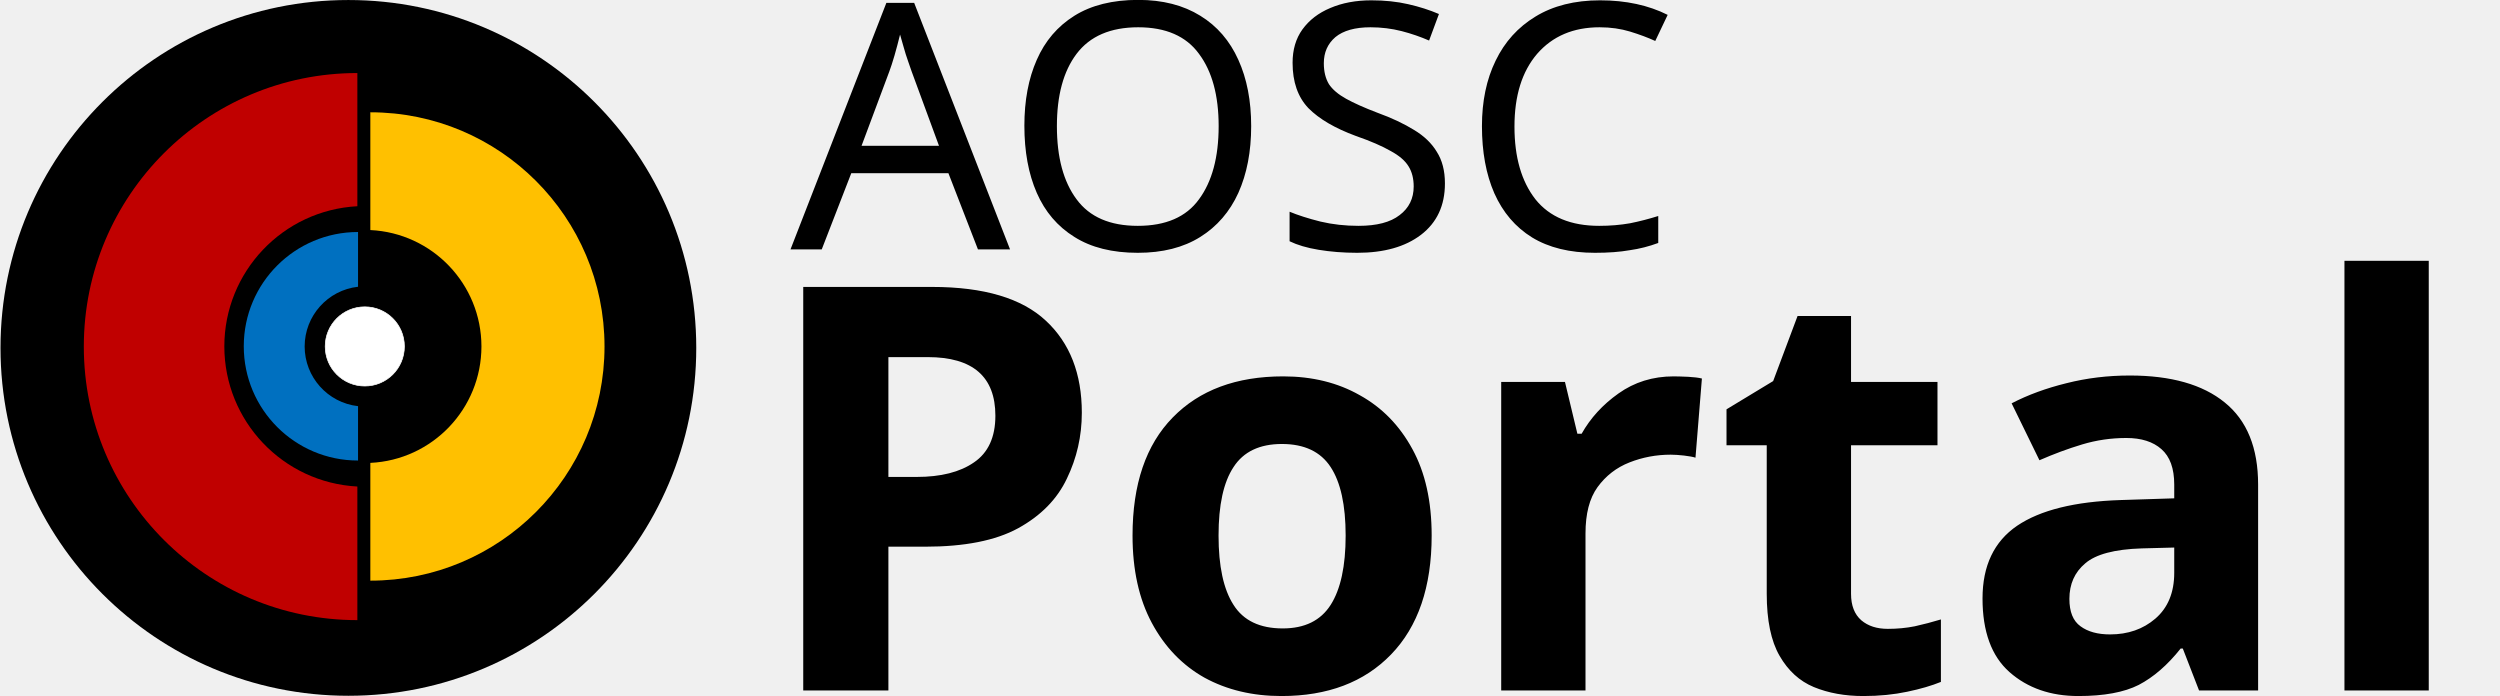
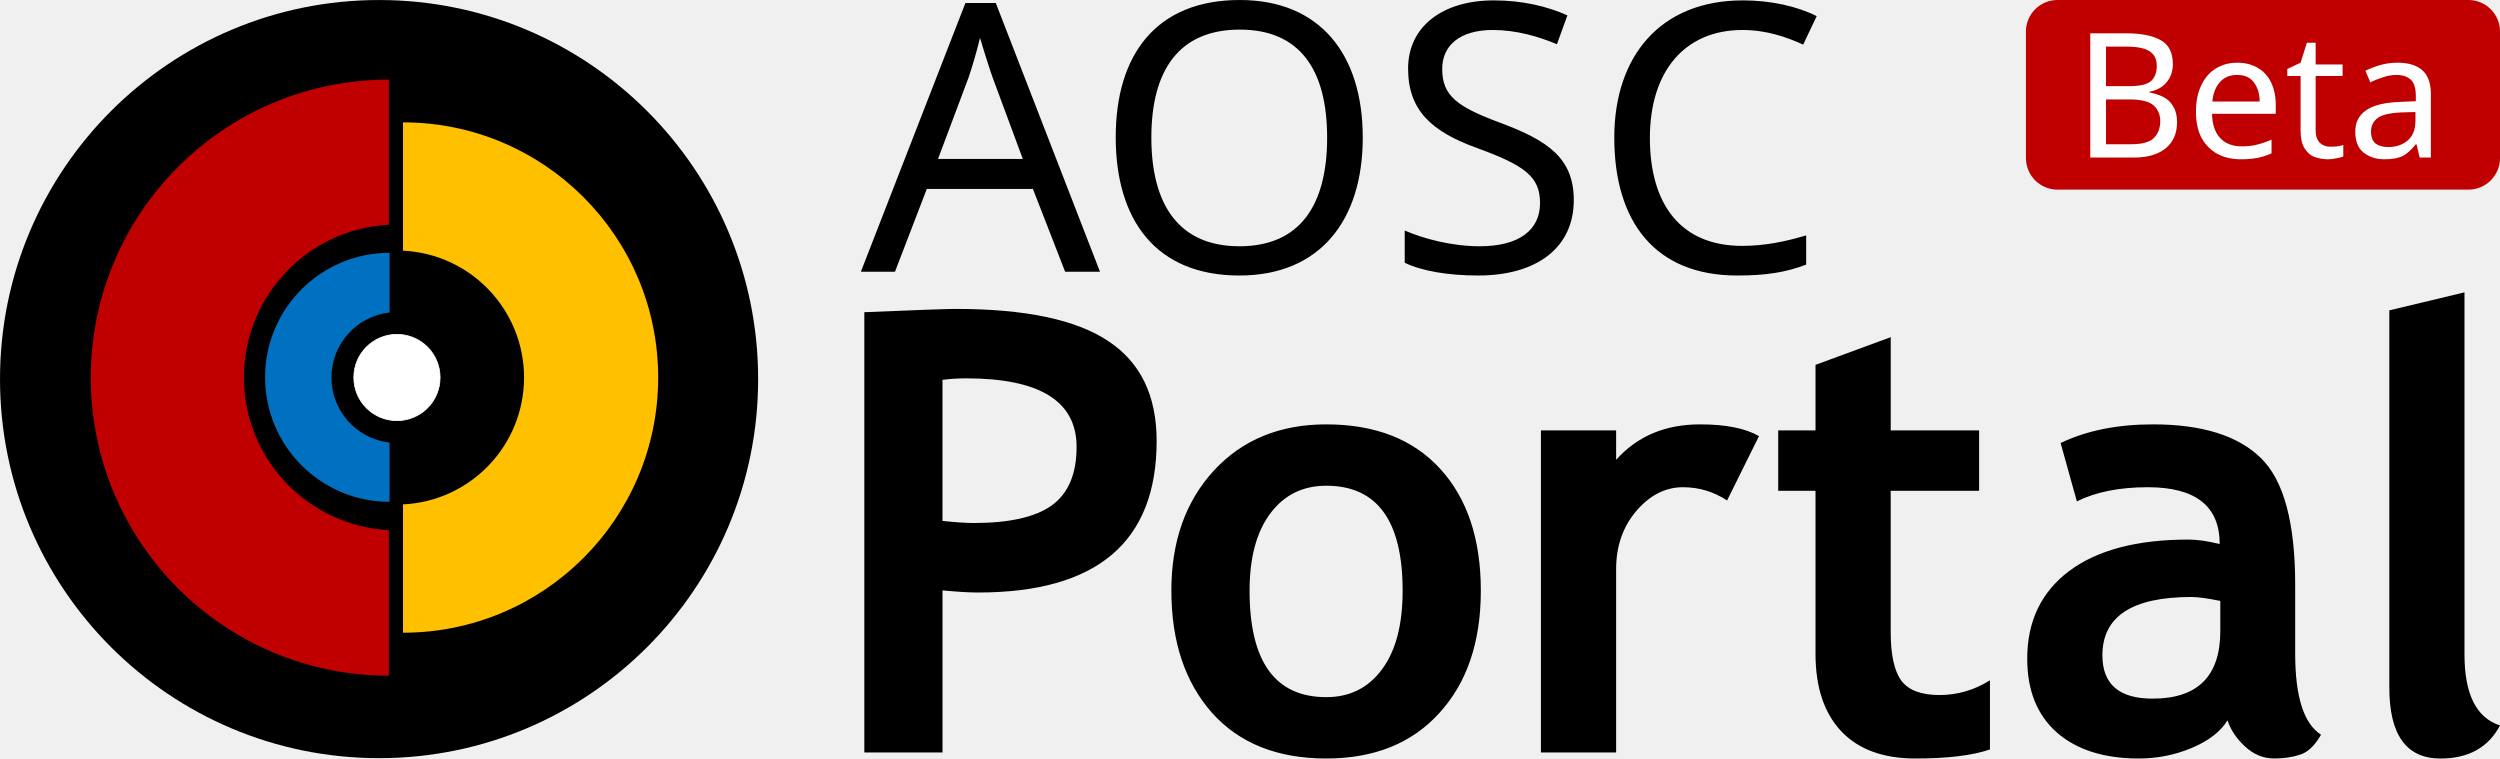
- <svg xmlns="http://www.w3.org/2000/svg" width="345" height="96" viewBox="0 0 91.281 25.4">
-   <g transform="matrix(.02673 0 0 .02673 -.687 -2.062)">
-     <circle cx="501.58" cy="552.362" r="475.191" style="color:#000;display:inline;overflow:visible;visibility:visible;opacity:1;fill:#000;fill-opacity:1;fill-rule:nonzero;stroke:none;stroke-width:2.299;stroke-linejoin:miter;stroke-miterlimit:4;stroke-dasharray:none;stroke-dashoffset:0;stroke-opacity:1;marker:none" />
-     <circle cx="524" cy="550.362" r="54.066" style="color:#000;display:inline;overflow:visible;visibility:visible;opacity:1;fill:#fff;fill-opacity:1;fill-rule:nonzero;stroke:#fff;stroke-width:.964;stroke-linejoin:miter;stroke-miterlimit:4;stroke-dasharray:none;stroke-dashoffset:0;stroke-opacity:1;marker:none" />
-     <path d="M513.842 176.915a373.653 373.653 0 0 0-373.653 373.652A373.653 373.653 0 0 0 513.842 924.22V741.725a191.87 191.87 0 0 1-181.713-191.363A191.87 191.87 0 0 1 513.842 358.85Z" style="color:#000;display:inline;overflow:visible;visibility:visible;opacity:1;fill:#c00000;fill-opacity:1;fill-rule:nonzero;stroke:none;stroke-width:4.751;stroke-linejoin:miter;stroke-miterlimit:4;stroke-dasharray:none;stroke-dashoffset:0;stroke-opacity:1;marker:none" />
-     <path d="M514.768 394.052a156.086 156.086 0 0 0-156.084 156.086 156.086 156.086 0 0 0 156.084 156.084V631.95a82.154 82.154 0 0 1-72.922-81.588 82.154 82.154 0 0 1 72.922-81.533z" style="color:#000;display:inline;overflow:visible;visibility:visible;opacity:1;fill:#0070c0;fill-opacity:1;fill-rule:nonzero;stroke:none;stroke-width:4.751;stroke-linejoin:miter;stroke-miterlimit:4;stroke-dasharray:none;stroke-dashoffset:0;stroke-opacity:1;marker:none" />
-     <path d="M531.568 230.53v160.873a159.34 159.34 0 0 1 151.77 158.96 159.34 159.34 0 0 1-151.77 159.07V870.3a319.885 319.885 0 0 0 319.885-319.885A319.885 319.885 0 0 0 531.568 230.53" style="color:#000;display:inline;overflow:visible;visibility:visible;opacity:1;fill:#ffc000;fill-opacity:1;fill-rule:nonzero;stroke:none;stroke-width:4.751;stroke-linejoin:miter;stroke-miterlimit:4;stroke-dasharray:none;stroke-dashoffset:0;stroke-opacity:1;marker:none" />
+ <svg xmlns="http://www.w3.org/2000/svg" width="316.402" height="96" viewBox="0 0 83.714 25.4" version="1.1" id="svg6">
+   <defs id="defs6" />
+   <g id="g7" transform="matrix(0.9993312,0,0,0.9993312,-0.01849007,-4.6860002e-8)">
+     <g transform="matrix(0.02673,0,0,0.02673,-0.687,-2.062)" id="g4">
+       <circle cx="501.58" cy="552.362" r="475.191" style="color:#000000;display:inline;overflow:visible;visibility:visible;opacity:1;fill:#000000;fill-opacity:1;fill-rule:nonzero;stroke:none;stroke-width:2.299;stroke-linejoin:miter;stroke-miterlimit:4;stroke-dasharray:none;stroke-dashoffset:0;stroke-opacity:1;marker:none" id="circle1" />
+       <circle cx="524" cy="550.362" r="54.066" style="color:#000000;display:inline;overflow:visible;visibility:visible;opacity:1;fill:#ffffff;fill-opacity:1;fill-rule:nonzero;stroke:#ffffff;stroke-width:0.964;stroke-linejoin:miter;stroke-miterlimit:4;stroke-dasharray:none;stroke-dashoffset:0;stroke-opacity:1;marker:none" id="circle2" />
+       <path d="M 513.842,176.915 A 373.653,373.653 0 0 0 140.189,550.567 373.653,373.653 0 0 0 513.842,924.22 V 741.725 A 191.87,191.87 0 0 1 332.129,550.362 191.87,191.87 0 0 1 513.842,358.85 Z" style="color:#000000;display:inline;overflow:visible;visibility:visible;opacity:1;fill:#c00000;fill-opacity:1;fill-rule:nonzero;stroke:none;stroke-width:4.751;stroke-linejoin:miter;stroke-miterlimit:4;stroke-dasharray:none;stroke-dashoffset:0;stroke-opacity:1;marker:none" id="path2" />
+       <path d="M 514.768,394.052 A 156.086,156.086 0 0 0 358.684,550.138 156.086,156.086 0 0 0 514.768,706.222 V 631.95 a 82.154,82.154 0 0 1 -72.922,-81.588 82.154,82.154 0 0 1 72.922,-81.533 z" style="color:#000000;display:inline;overflow:visible;visibility:visible;opacity:1;fill:#0070c0;fill-opacity:1;fill-rule:nonzero;stroke:none;stroke-width:4.751;stroke-linejoin:miter;stroke-miterlimit:4;stroke-dasharray:none;stroke-dashoffset:0;stroke-opacity:1;marker:none" id="path3" />
+       <path d="m 531.568,230.53 v 160.873 a 159.34,159.34 0 0 1 151.77,158.96 159.34,159.34 0 0 1 -151.77,159.07 V 870.3 A 319.885,319.885 0 0 0 851.453,550.415 319.885,319.885 0 0 0 531.568,230.53" style="color:#000000;display:inline;overflow:visible;visibility:visible;opacity:1;fill:#ffc000;fill-opacity:1;fill-rule:nonzero;stroke:none;stroke-width:4.751;stroke-linejoin:miter;stroke-miterlimit:4;stroke-dasharray:none;stroke-dashoffset:0;stroke-opacity:1;marker:none" id="path4" />
+     </g>
+     <g aria-label="AOSC" style="font-size:16.149px;line-height:0.85;stroke-width:0.336" id="g5">
+       <path d="m 35.709,9.106 h 1.168 L 33.385,0.1 h -1.017 l -3.504,9.006 h 1.143 L 31.074,6.33 h 3.555 z M 33.285,2.612 34.29,5.325 h -2.84 l 1.018,-2.713 c 0.1,-0.288 0.264,-0.828 0.39,-1.343 0.088,0.314 0.351,1.143 0.427,1.343 M 45.682,4.61 C 45.682,1.821 44.25,0 41.562,0 c -2.814,0 -4.158,1.846 -4.158,4.597 0,2.776 1.344,4.635 4.145,4.635 2.7,0 4.133,-1.847 4.133,-4.622 m -7.084,0 c 0,-2.261 0.93,-3.618 2.964,-3.618 2.022,0 2.926,1.357 2.926,3.618 0,2.26 -0.904,3.642 -2.939,3.642 -2.022,0 -2.951,-1.382 -2.951,-3.642 M 52.753,6.707 C 52.753,5.3 51.886,4.71 50.303,4.12 48.847,3.58 48.344,3.215 48.344,2.311 c 0,-0.779 0.578,-1.306 1.696,-1.306 0.779,0 1.52,0.213 2.148,0.477 L 52.539,0.515 C 51.861,0.213 51.045,0.013 50.065,0.013 c -1.695,0 -2.864,0.866 -2.864,2.285 0,1.395 0.78,2.11 2.311,2.663 1.62,0.59 2.11,0.967 2.11,1.847 0,0.891 -0.69,1.444 -2.022,1.444 -0.954,0 -1.909,-0.264 -2.512,-0.528 v 1.08 c 0.566,0.277 1.457,0.428 2.462,0.428 1.96,0 3.203,-0.93 3.203,-2.525 m 5.652,-5.702 c 0.804,0 1.482,0.238 2.035,0.49 L 60.892,0.54 C 60.214,0.2 59.335,0.013 58.418,0.013 c -2.776,0 -4.308,1.884 -4.308,4.597 0,2.826 1.369,4.622 4.12,4.622 0.992,0 1.645,-0.113 2.31,-0.365 v -0.98 c -0.678,0.202 -1.369,0.352 -2.147,0.352 -2.06,0 -3.09,-1.394 -3.09,-3.617 0,-2.248 1.18,-3.617 3.102,-3.617" style="font-size:12.56px" id="path5" />
+     </g>
+     <g aria-label="Portal" style="font-size:20.637px;line-height:1.25;stroke-width:0.265" id="g6">
+       <path d="m 31.6,19.783 v 5.431 H 28.98 V 10.461 q 2.62,-0.11 3.063,-0.11 3.497,0 5.11,1.078 1.622,1.068 1.622,3.345 0,5.08 -5.986,5.08 -0.444,0 -1.19,-0.071 m 0,-7.054 v 4.726 q 0.665,0.07 1.048,0.07 1.793,0 2.62,-0.594 0.826,-0.605 0.826,-1.955 0,-2.298 -3.698,-2.298 -0.413,0 -0.796,0.05 m 7.669,7.065 q 0,-2.47 1.421,-4.021 1.431,-1.552 3.769,-1.552 2.459,0 3.82,1.491 1.361,1.491 1.36,4.082 0,2.58 -1.391,4.1 -1.38,1.523 -3.79,1.523 -2.458,0 -3.828,-1.532 -1.36,-1.542 -1.36,-4.091 m 2.62,0 q 0,3.567 2.57,3.567 1.179,0 1.864,-0.927 0.695,-0.927 0.695,-2.64 0,-3.517 -2.56,-3.517 -1.178,0 -1.873,0.927 -0.695,0.927 -0.696,2.59 M 57.89,16.77 q -0.675,-0.444 -1.48,-0.444 -0.878,0 -1.563,0.796 -0.675,0.796 -0.675,1.945 v 6.147 h -2.52 V 14.422 h 2.52 v 0.987 q 1.058,-1.189 2.812,-1.189 1.29,0 1.975,0.393 z m 2.963,-0.323 h -1.25 v -2.025 h 1.25 v -2.197 l 2.52,-0.927 v 3.124 h 2.962 v 2.025 h -2.963 v 4.726 q 0,1.159 0.363,1.643 0.363,0.473 1.27,0.473 0.907,0 1.693,-0.493 v 2.317 q -0.877,0.303 -2.5,0.303 -1.612,0 -2.478,-0.907 -0.867,-0.917 -0.867,-2.6 z m 13.805,7.689 q -0.342,0.564 -1.199,0.927 -0.846,0.353 -1.773,0.353 -1.744,0 -2.741,-0.867 -0.998,-0.877 -0.998,-2.479 0,-1.874 1.4,-2.932 1.412,-1.058 4.001,-1.058 0.444,0 1.048,0.15 0,-1.904 -2.408,-1.904 -1.42,0 -2.378,0.474 l -0.544,-1.955 q 1.3,-0.625 3.093,-0.625 2.47,0 3.618,1.129 1.149,1.118 1.149,4.252 v 2.308 q 0,2.156 0.866,2.71 -0.312,0.545 -0.695,0.666 -0.383,0.13 -0.877,0.13 -0.544,0 -0.977,-0.403 -0.433,-0.403 -0.585,-0.876 m -0.241,-4 q -0.645,-0.132 -0.968,-0.132 -2.983,0 -2.983,1.955 0,1.451 1.683,1.451 2.268,0 2.268,-2.267 z M 80.08,10.4 82.599,9.796 V 21.93 q 0,1.995 1.19,2.378 -0.585,1.109 -1.996,1.109 -1.713,0 -1.713,-2.379 z" style="font-weight:700;font-family:'Trebuchet MS';-inkscape-font-specification:'Trebuchet MS Bold'" id="path6" />
+     </g>
  </g>
-   <text xml:space="preserve" x="28.864" y="9.106" style="font-style:normal;font-weight:400;font-size:16.149px;line-height:.85;font-family:sans-serif;fill:#000;fill-opacity:1;stroke:none;stroke-width:.336">
-     <tspan x="28.864" y="9.106" style="font-size:12.56px;stroke-width:.336">AOSC</tspan>
-   </text>
-   <text xml:space="preserve" x="27.468" y="25.214" style="font-style:normal;font-weight:400;font-size:20.637px;line-height:1.25;font-family:sans-serif;fill:#000;fill-opacity:1;stroke:none;stroke-width:.265">
-     <tspan x="27.468" y="25.214" style="font-style:normal;font-variant:normal;font-weight:700;font-stretch:normal;font-size:20.637px;font-family:&quot;Trebuchet MS&quot;;-inkscape-font-specification:&quot;Trebuchet MS Bold&quot;;stroke-width:.265">Portal</tspan>
-   </text>
+   <g id="g6-5" transform="matrix(0.75,0,0,0.75,41.54671,-7.9375)">
+     <rect style="fill:#c00000;fill-opacity:1;stroke-width:0.723;stroke-linecap:round;stroke-linejoin:round;-inkscape-stroke:none;paint-order:stroke fill markers" id="rect5" width="21.167" height="8.467" x="35.057" y="10.583" rx="1.411" />
+     <text xml:space="preserve" style="font-size:7.761px;line-height:1.1;font-family:MiSans;-inkscape-font-specification:MiSans;text-decoration-color:#000000;letter-spacing:0px;fill:#ffffff;fill-opacity:1;stroke-width:0.723;stroke-linecap:round;stroke-linejoin:round;-inkscape-stroke:none;paint-order:stroke fill markers" x="37.181" y="17.615" id="text6">
+       <tspan id="tspan6" style="font-size:7.761px;fill:#ffffff;fill-opacity:1;stroke-width:0.723" x="37.181" y="17.615">Beta</tspan>
+     </text>
+   </g>
</svg>
